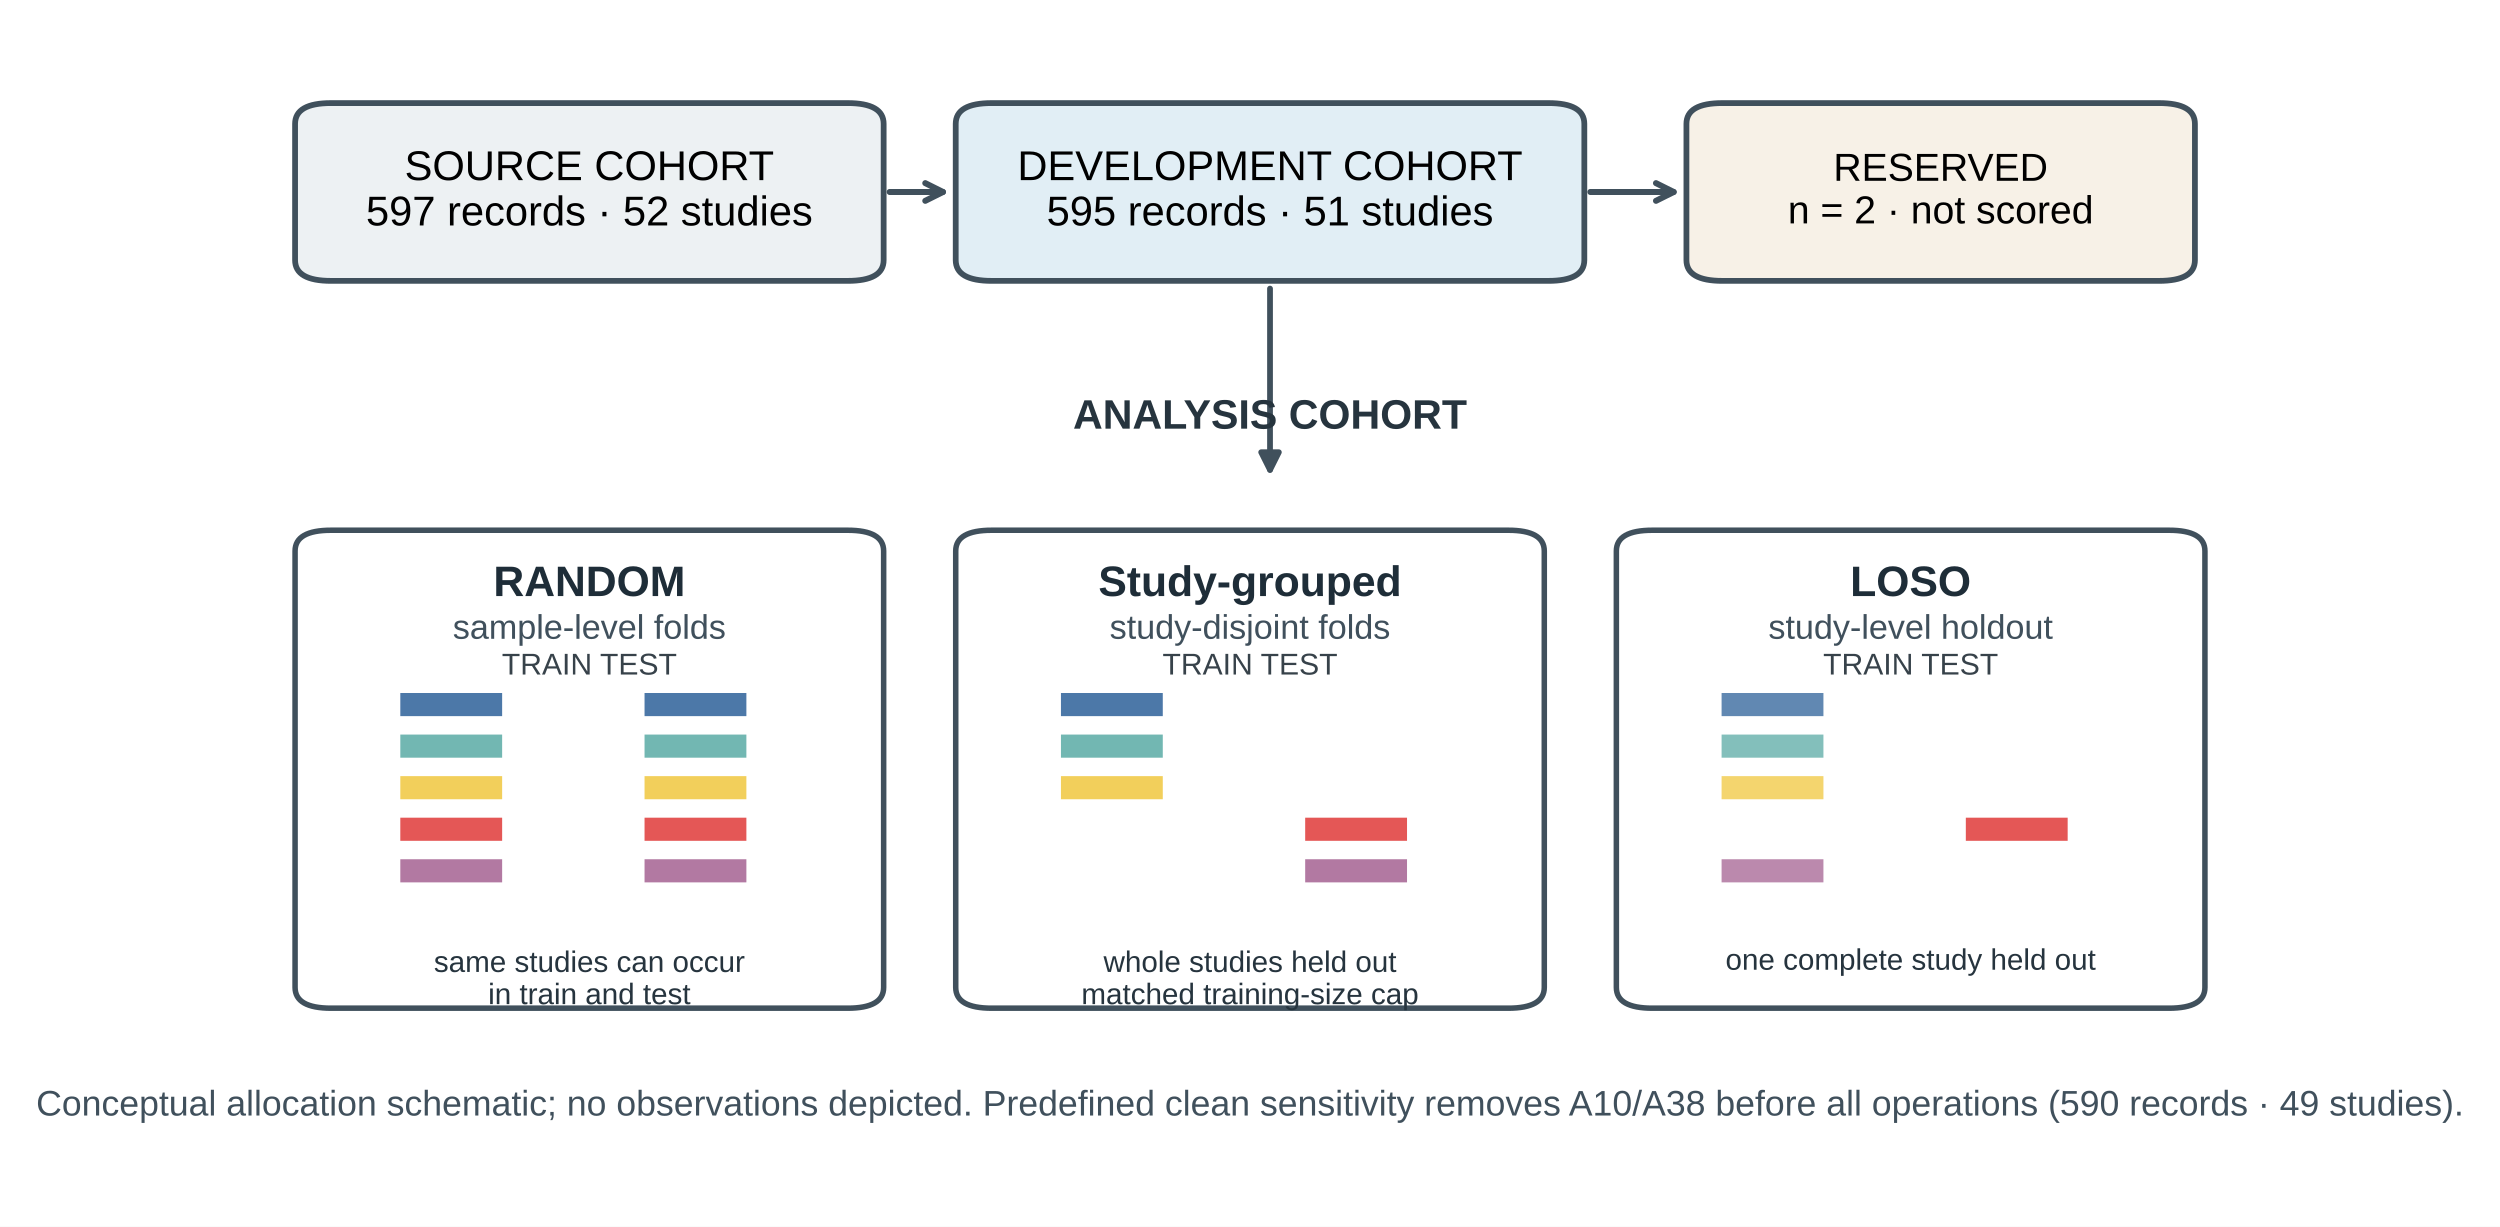
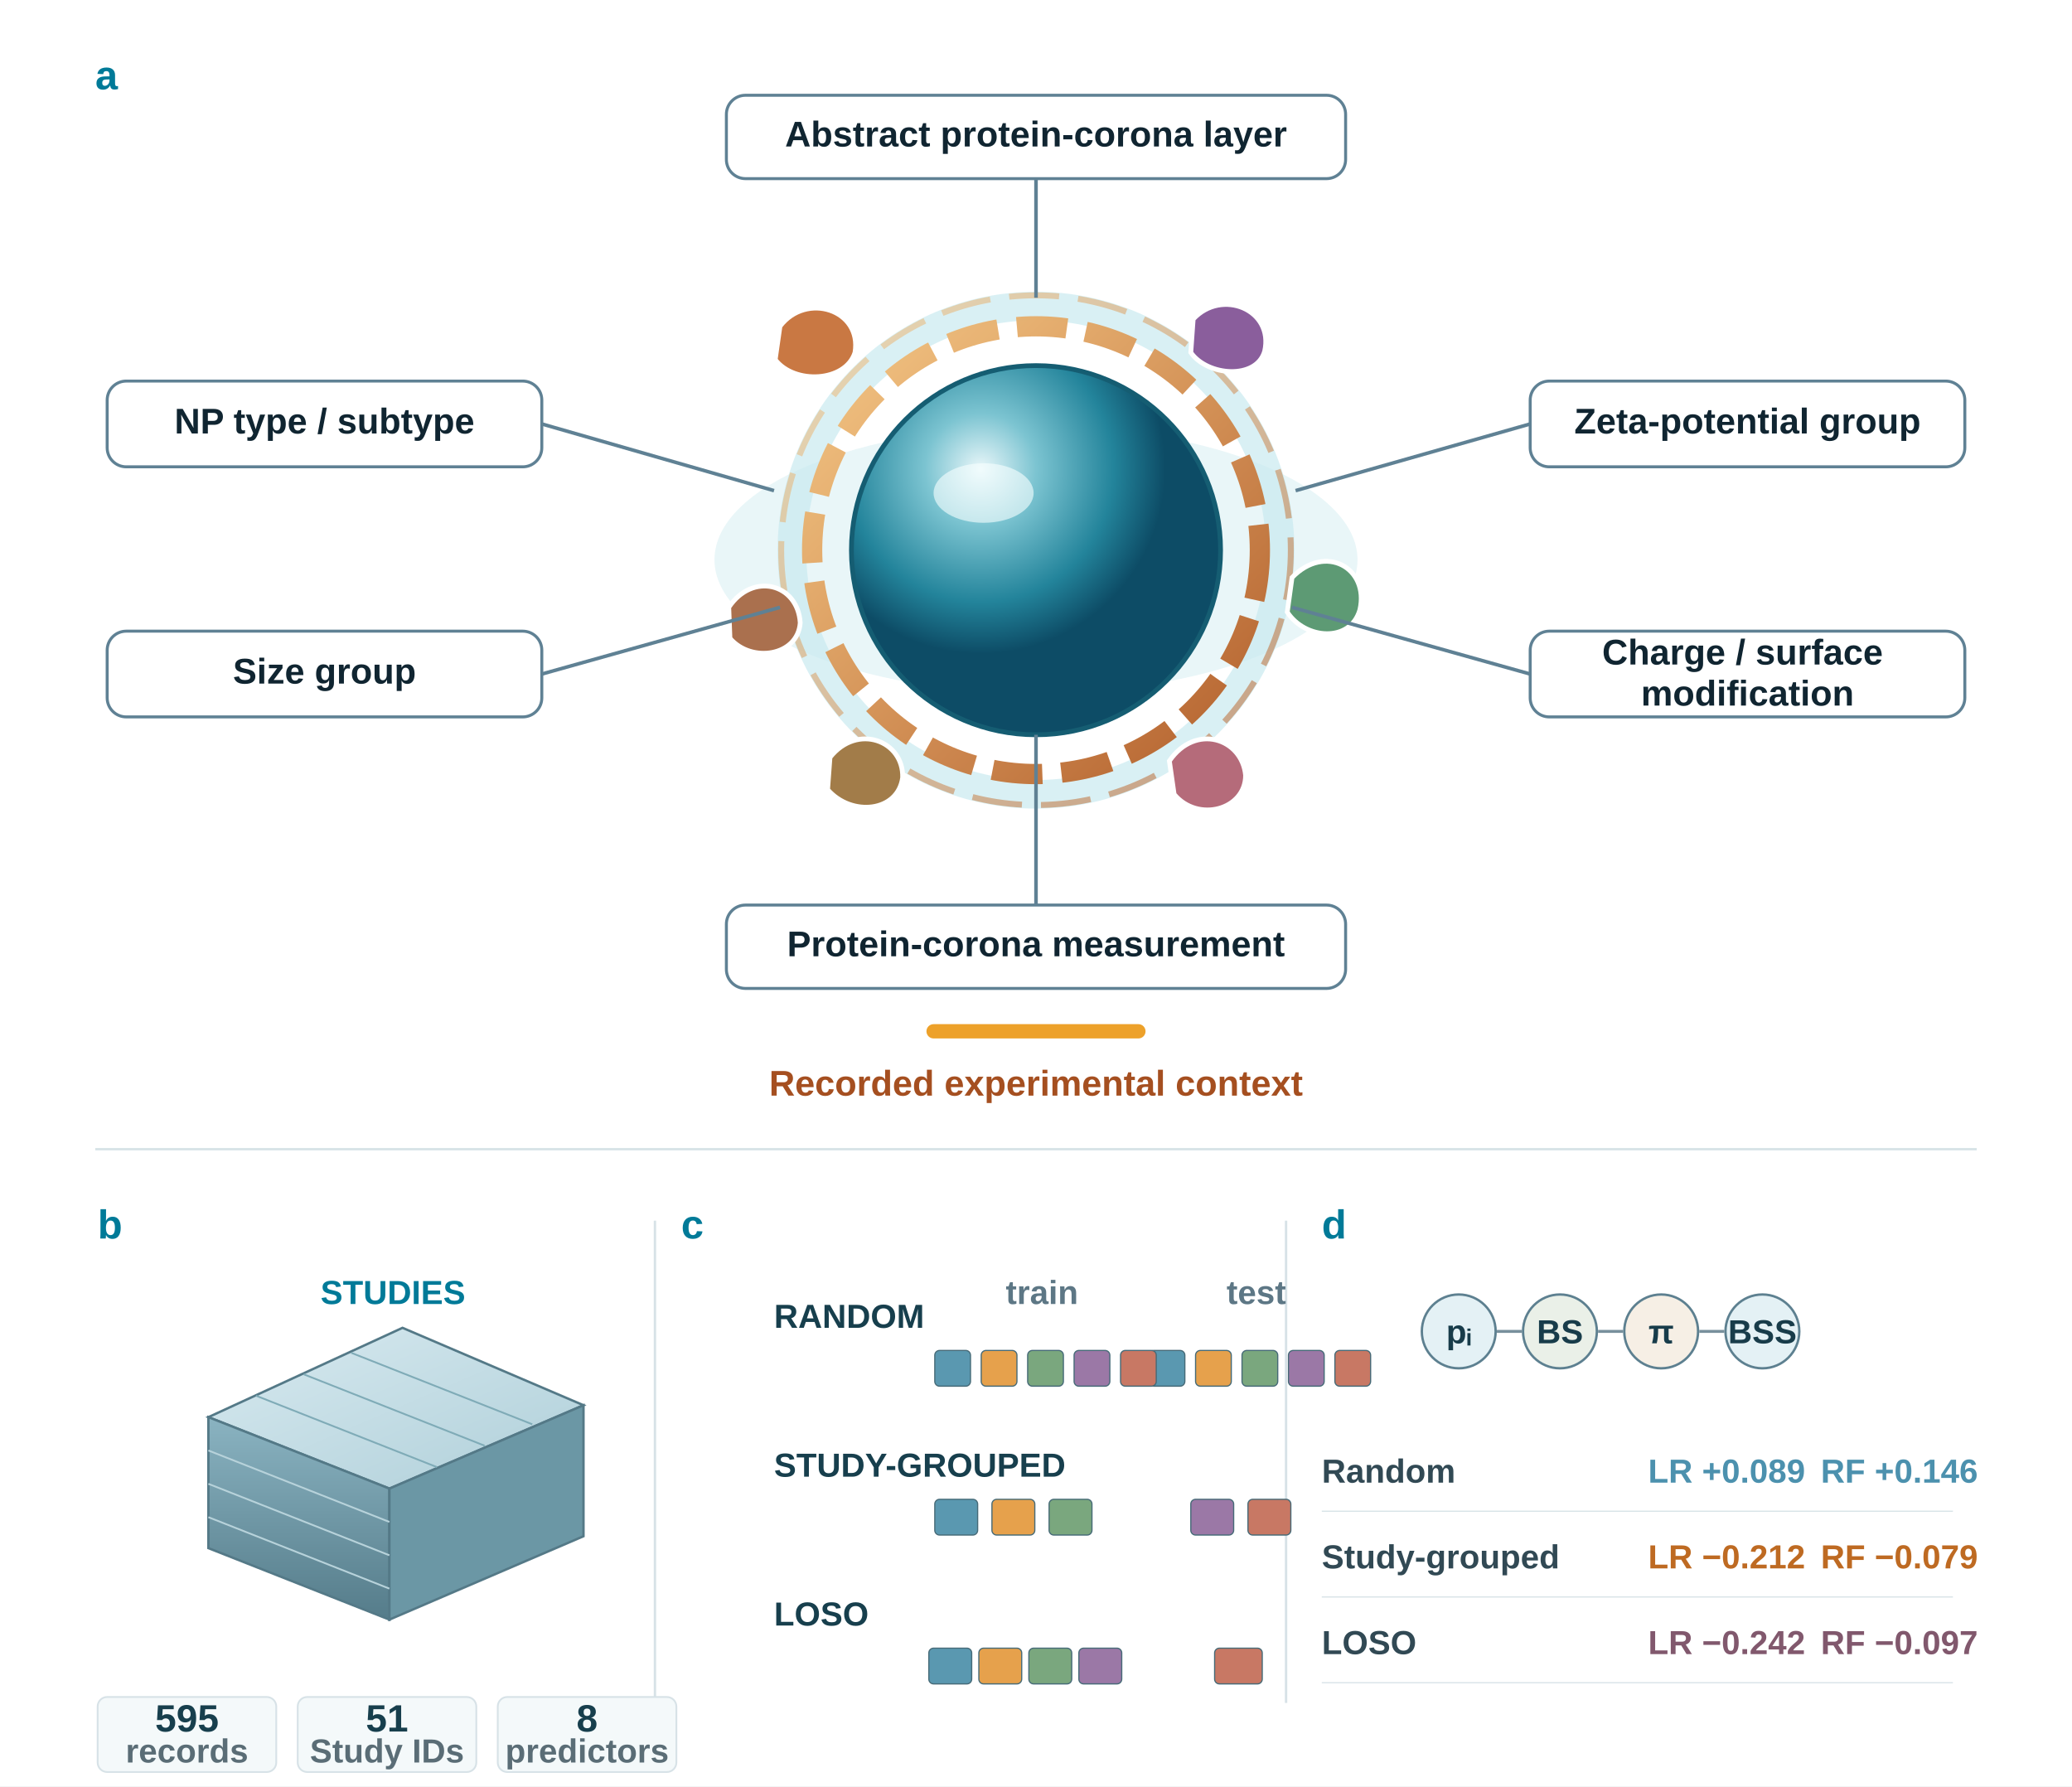
- <svg xmlns="http://www.w3.org/2000/svg" width="498.228pt" height="244.476pt" viewBox="0 0 498.228 244.476" version="1.1">
+ <svg xmlns="http://www.w3.org/2000/svg" width="174mm" height="150mm" viewBox="0 0 1740 1500">
  <defs>
-     <style type="text/css">*{stroke-linejoin: round; stroke-linecap: butt}</style>
+     <style>text{font-family:Arial,Helvetica,sans-serif;letter-spacing:.05px}</style>
+     <radialGradient id="sphere" cx="35%" cy="28%">
+       <stop offset="0" stop-color="#E8F6F9" />
+       <stop offset=".30" stop-color="#7CC4D1" />
+       <stop offset=".72" stop-color="#23849B" />
+       <stop offset="1" stop-color="#0D4C66" />
+     </radialGradient>
+     <linearGradient id="corona" x1="0" y1="0" x2="1" y2="1">
+       <stop stop-color="#F6C884" />
+       <stop offset="1" stop-color="#B15B27" />
+     </linearGradient>
+     <linearGradient id="cubeTop" x1="0" y1="0" x2="1" y2="1">
+       <stop stop-color="#D8EAF0" />
+       <stop offset="1" stop-color="#AFCFD9" />
+     </linearGradient>
+     <linearGradient id="cubeSide" x1="0" y1="0" x2="0" y2="1">
+       <stop stop-color="#8AB3C1" />
+       <stop offset="1" stop-color="#557C8A" />
+     </linearGradient>
  </defs>
-   <g id="figure_1">
-     <g id="patch_1">
-       <path d="M 0 244.476  L 498.228 244.476  L 498.228 0  L 0 0  z " style="fill: #ffffff" />
-     </g>
-     <g id="axes_1">
-       <g id="patch_2">
-         <path d="M 65.987 55.976  L 168.921 55.976  Q 176.103 55.976 176.103 51.835  L 176.103 24.686  Q 176.103 20.544 168.921 20.544  L 65.987 20.544  Q 58.806 20.544 58.806 24.686  L 58.806 51.835  Q 58.806 55.976 65.987 55.976  z " clip-path="url(#pa60189b2c0)" style="fill: #edf1f3; stroke: #40505c; stroke-width: 1.15; stroke-linejoin: miter" />
-       </g>
-       <g id="patch_3">
-         <path d="M 197.647 55.976  L 308.561 55.976  Q 315.742 55.976 315.742 51.835  L 315.742 24.686  Q 315.742 20.544 308.561 20.544  L 197.647 20.544  Q 190.466 20.544 190.466 24.686  L 190.466 51.835  Q 190.466 55.976 197.647 55.976  z " clip-path="url(#pa60189b2c0)" style="fill: #e1eef5; stroke: #40505c; stroke-width: 1.15; stroke-linejoin: miter" />
-       </g>
-       <g id="patch_4">
-         <path d="M 343.271 55.976  L 430.247 55.976  Q 437.428 55.976 437.428 51.835  L 437.428 24.686  Q 437.428 20.544 430.247 20.544  L 343.271 20.544  Q 336.09 20.544 336.09 24.686  L 336.09 51.835  Q 336.09 55.976 343.271 55.976  z " clip-path="url(#pa60189b2c0)" style="fill: #f7f1e7; stroke: #40505c; stroke-width: 1.15; stroke-linejoin: miter" />
-       </g>
-       <g id="patch_5">
-         <path d="M 65.987 200.924  L 168.921 200.924  Q 176.103 200.924 176.103 196.783  L 176.103 109.814  Q 176.103 105.673 168.921 105.673  L 65.987 105.673  Q 58.806 105.673 58.806 109.814  L 58.806 196.783  Q 58.806 200.924 65.987 200.924  z " clip-path="url(#pa60189b2c0)" style="fill: #ffffff; stroke: #40505c; stroke-width: 1.1; stroke-linejoin: miter" />
-       </g>
-       <g id="patch_6">
-         <path d="M 79.552 142.945  L 100.298 142.945  L 100.298 137.883  L 79.552 137.883  z " clip-path="url(#pa60189b2c0)" style="fill: #4c78a8; stroke: #ffffff; stroke-width: 0.45; stroke-linejoin: miter" />
-       </g>
-       <g id="patch_7">
-         <path d="M 128.226 142.945  L 148.973 142.945  L 148.973 137.883  L 128.226 137.883  z " clip-path="url(#pa60189b2c0)" style="fill: #4c78a8; stroke: #ffffff; stroke-width: 0.45; stroke-linejoin: miter" />
-       </g>
-       <g id="patch_8">
-         <path d="M 79.552 151.228  L 100.298 151.228  L 100.298 146.166  L 79.552 146.166  z " clip-path="url(#pa60189b2c0)" style="fill: #72b7b2; stroke: #ffffff; stroke-width: 0.45; stroke-linejoin: miter" />
-       </g>
-       <g id="patch_9">
-         <path d="M 128.226 151.228  L 148.973 151.228  L 148.973 146.166  L 128.226 146.166  z " clip-path="url(#pa60189b2c0)" style="fill: #72b7b2; stroke: #ffffff; stroke-width: 0.45; stroke-linejoin: miter" />
-       </g>
-       <g id="patch_10">
-         <path d="M 79.552 159.51  L 100.298 159.51  L 100.298 154.449  L 79.552 154.449  z " clip-path="url(#pa60189b2c0)" style="fill: #f2cf5b; stroke: #ffffff; stroke-width: 0.45; stroke-linejoin: miter" />
-       </g>
-       <g id="patch_11">
-         <path d="M 128.226 159.51  L 148.973 159.51  L 148.973 154.449  L 128.226 154.449  z " clip-path="url(#pa60189b2c0)" style="fill: #f2cf5b; stroke: #ffffff; stroke-width: 0.45; stroke-linejoin: miter" />
-       </g>
-       <g id="patch_12">
-         <path d="M 79.552 167.793  L 100.298 167.793  L 100.298 162.731  L 79.552 162.731  z " clip-path="url(#pa60189b2c0)" style="fill: #e45756; stroke: #ffffff; stroke-width: 0.45; stroke-linejoin: miter" />
-       </g>
-       <g id="patch_13">
-         <path d="M 128.226 167.793  L 148.973 167.793  L 148.973 162.731  L 128.226 162.731  z " clip-path="url(#pa60189b2c0)" style="fill: #e45756; stroke: #ffffff; stroke-width: 0.45; stroke-linejoin: miter" />
-       </g>
-       <g id="patch_14">
-         <path d="M 79.552 176.076  L 100.298 176.076  L 100.298 171.014  L 79.552 171.014  z " clip-path="url(#pa60189b2c0)" style="fill: #b279a2; stroke: #ffffff; stroke-width: 0.45; stroke-linejoin: miter" />
-       </g>
-       <g id="patch_15">
-         <path d="M 128.226 176.076  L 148.973 176.076  L 148.973 171.014  L 128.226 171.014  z " clip-path="url(#pa60189b2c0)" style="fill: #b279a2; stroke: #ffffff; stroke-width: 0.45; stroke-linejoin: miter" />
-       </g>
-       <g id="patch_16">
-         <path d="M 197.647 200.924  L 300.581 200.924  Q 307.763 200.924 307.763 196.783  L 307.763 109.814  Q 307.763 105.673 300.581 105.673  L 197.647 105.673  Q 190.466 105.673 190.466 109.814  L 190.466 196.783  Q 190.466 200.924 197.647 200.924  z " clip-path="url(#pa60189b2c0)" style="fill: #ffffff; stroke: #40505c; stroke-width: 1.1; stroke-linejoin: miter" />
-       </g>
-       <g id="patch_17">
-         <path d="M 211.212 142.945  L 231.958 142.945  L 231.958 137.883  L 211.212 137.883  z " clip-path="url(#pa60189b2c0)" style="fill: #4c78a8; stroke: #ffffff; stroke-width: 0.45; stroke-linejoin: miter" />
-       </g>
-       <g id="patch_18">
-         <path d="M 211.212 151.228  L 231.958 151.228  L 231.958 146.166  L 211.212 146.166  z " clip-path="url(#pa60189b2c0)" style="fill: #72b7b2; stroke: #ffffff; stroke-width: 0.45; stroke-linejoin: miter" />
-       </g>
-       <g id="patch_19">
-         <path d="M 211.212 159.51  L 231.958 159.51  L 231.958 154.449  L 211.212 154.449  z " clip-path="url(#pa60189b2c0)" style="fill: #f2cf5b; stroke: #ffffff; stroke-width: 0.45; stroke-linejoin: miter" />
-       </g>
-       <g id="patch_20">
-         <path d="M 259.886 167.793  L 280.633 167.793  L 280.633 162.731  L 259.886 162.731  z " clip-path="url(#pa60189b2c0)" style="fill: #e45756; stroke: #ffffff; stroke-width: 0.45; stroke-linejoin: miter" />
-       </g>
-       <g id="patch_21">
-         <path d="M 259.886 176.076  L 280.633 176.076  L 280.633 171.014  L 259.886 171.014  z " clip-path="url(#pa60189b2c0)" style="fill: #b279a2; stroke: #ffffff; stroke-width: 0.45; stroke-linejoin: miter" />
-       </g>
-       <g id="patch_22">
-         <path d="M 329.307 200.924  L 432.241 200.924  Q 439.423 200.924 439.423 196.783  L 439.423 109.814  Q 439.423 105.673 432.241 105.673  L 329.307 105.673  Q 322.126 105.673 322.126 109.814  L 322.126 196.783  Q 322.126 200.924 329.307 200.924  z " clip-path="url(#pa60189b2c0)" style="fill: #ffffff; stroke: #40505c; stroke-width: 1.1; stroke-linejoin: miter" />
-       </g>
-       <g id="patch_23">
-         <path d="M 342.872 142.945  L 363.619 142.945  L 363.619 137.883  L 342.872 137.883  z " clip-path="url(#pa60189b2c0)" style="fill: #4c78a8; opacity: 0.88; stroke: #ffffff; stroke-width: 0.45; stroke-linejoin: miter" />
-       </g>
-       <g id="patch_24">
-         <path d="M 342.872 151.228  L 363.619 151.228  L 363.619 146.166  L 342.872 146.166  z " clip-path="url(#pa60189b2c0)" style="fill: #72b7b2; opacity: 0.88; stroke: #ffffff; stroke-width: 0.45; stroke-linejoin: miter" />
-       </g>
-       <g id="patch_25">
-         <path d="M 342.872 159.51  L 363.619 159.51  L 363.619 154.449  L 342.872 154.449  z " clip-path="url(#pa60189b2c0)" style="fill: #f2cf5b; opacity: 0.88; stroke: #ffffff; stroke-width: 0.45; stroke-linejoin: miter" />
-       </g>
-       <g id="patch_26">
-         <path d="M 391.546 167.793  L 412.293 167.793  L 412.293 162.731  L 391.546 162.731  z " clip-path="url(#pa60189b2c0)" style="fill: #e45756; stroke: #ffffff; stroke-width: 0.45; stroke-linejoin: miter" />
-       </g>
-       <g id="patch_27">
-         <path d="M 342.872 176.076  L 363.619 176.076  L 363.619 171.014  L 342.872 171.014  z " clip-path="url(#pa60189b2c0)" style="fill: #b279a2; opacity: 0.88; stroke: #ffffff; stroke-width: 0.45; stroke-linejoin: miter" />
-       </g>
-       <g id="text_1">
-         <text style="font-size: 8.3px; font-family: 'Arial'" transform="translate(80.63906 35.89379)">SOURCE COHORT</text>
-         <text style="font-size: 8.3px; font-family: 'Arial'" transform="translate(72.93627 44.92733)">597 records · 52 studies</text>
-       </g>
-       <g id="text_2">
-         <text style="font-size: 8.3px; font-family: 'Arial'" transform="translate(202.7573 35.89379)">DEVELOPMENT COHORT</text>
-         <text style="font-size: 8.3px; font-family: 'Arial'" transform="translate(208.5861 44.92733)">595 records · 51 studies</text>
-       </g>
-       <g id="text_3">
-         <text style="font-size: 7.8px; font-family: 'Arial'" transform="translate(365.3728 36.03414)">RESERVED</text>
-         <text style="font-size: 7.8px; font-family: 'Arial'" transform="translate(356.3017 44.52349)">n = 2 · not scored</text>
-       </g>
-       <g id="patch_28">
-         <path d="M 177.303 38.26  Q 183.283 38.26 187.921 38.26  " style="fill: none; stroke: #40505c; stroke-width: 1.2; stroke-linecap: round" />
-         <path d="M 184.401 36.5  L 187.921 38.26  L 184.401 40.02  " style="fill: none; stroke: #40505c; stroke-width: 1.2; stroke-linecap: round" />
-       </g>
-       <g id="patch_29">
-         <path d="M 316.945 38.26  Q 325.916 38.26 333.545 38.26  " style="fill: none; stroke: #40505c; stroke-width: 1.2; stroke-linecap: round" />
-         <path d="M 330.025 36.5  L 333.545 38.26  L 330.025 40.02  " style="fill: none; stroke: #40505c; stroke-width: 1.2; stroke-linecap: round" />
-       </g>
-       <g id="patch_30">
-         <path d="M 253.104 57.515  Q 253.104 76.224 253.104 93.647  " style="fill: none; stroke: #40505c; stroke-width: 1.15; stroke-linecap: round" />
-         <path d="M 254.864 90.127  L 253.104 93.647  L 251.344 90.127  z " style="fill: #40505c; stroke: #40505c; stroke-width: 1.15; stroke-linecap: round" />
-       </g>
-       <g id="text_4">
-         <text style="font-weight: 700; font-size: 8.2px; font-family: 'Arial'; text-anchor: middle; fill: #26343e" x="253.104" y="85.426" transform="rotate(-0 253.1039 85.42584)">ANALYSIS COHORT</text>
-       </g>
-       <g id="text_5">
-         <text style="font-weight: 700; font-size: 8.5px; font-family: 'Arial'; text-anchor: middle; fill: #1e2d38" x="117.454" y="118.787" transform="rotate(-0 117.4541 118.7869)">RANDOM</text>
-       </g>
-       <g id="text_6">
-         <text style="font-size: 6.8px; font-family: 'Arial'; text-anchor: middle; fill: #40505c" x="117.454" y="127.3" transform="rotate(-0 117.4541 127.2997)">sample-level folds</text>
-       </g>
-       <g id="text_7">
-         <text style="font-size: 6px; font-family: 'Arial'; text-anchor: middle; fill: #37424a" x="117.454" y="134.432" transform="rotate(-0 117.4541 134.432)">TRAIN                 TEST</text>
-       </g>
-       <g id="text_8">
-         <text style="font-size: 5.9px; font-family: 'Arial'; fill: #26343e" transform="translate(86.46665 193.6976)">same studies can occur</text>
-         <text style="font-size: 5.9px; font-family: 'Arial'; fill: #26343e" transform="translate(97.28531 200.119)">in train and test</text>
-       </g>
-       <g id="text_9">
-         <text style="font-weight: 700; font-size: 8.5px; font-family: 'Arial'; text-anchor: middle; fill: #1e2d38" x="249.114" y="118.787" transform="rotate(-0 249.1142 118.7869)">Study-grouped</text>
-       </g>
-       <g id="text_10">
-         <text style="font-size: 6.8px; font-family: 'Arial'; text-anchor: middle; fill: #40505c" x="249.114" y="127.3" transform="rotate(-0 249.1142 127.2997)">study-disjoint folds</text>
-       </g>
-       <g id="text_11">
-         <text style="font-size: 6px; font-family: 'Arial'; text-anchor: middle; fill: #37424a" x="249.114" y="134.432" transform="rotate(-0 249.1142 134.432)">TRAIN                 TEST</text>
-       </g>
-       <g id="text_12">
-         <text style="font-size: 5.9px; font-family: 'Arial'; fill: #26343e" transform="translate(219.9244 193.6976)">whole studies held out</text>
-         <text style="font-size: 5.9px; font-family: 'Arial'; fill: #26343e" transform="translate(215.5026 200.119)">matched training-size cap</text>
-       </g>
-       <g id="text_13">
-         <text style="font-weight: 700; font-size: 8.5px; font-family: 'Arial'; text-anchor: middle; fill: #1e2d38" x="380.774" y="118.787" transform="rotate(-0 380.7743 118.7869)">LOSO</text>
-       </g>
-       <g id="text_14">
-         <text style="font-size: 6.8px; font-family: 'Arial'; text-anchor: middle; fill: #40505c" x="380.774" y="127.3" transform="rotate(-0 380.7743 127.2997)">study-level holdout</text>
-       </g>
-       <g id="text_15">
-         <text style="font-size: 6px; font-family: 'Arial'; text-anchor: middle; fill: #37424a" x="380.774" y="134.432" transform="rotate(-0 380.7743 134.432)">TRAIN                 TEST</text>
-       </g>
-       <g id="text_16">
-         <text style="font-size: 5.9px; font-family: 'Arial'; text-anchor: middle; fill: #26343e" x="380.774" y="193.255" transform="rotate(-0 380.7743 193.2554)">one complete study held out</text>
-       </g>
-       <g id="text_17">
-         <text style="font-size: 7.1px; font-family: 'Arial'; text-anchor: middle; fill: #40505c" x="249.114" y="222.321" transform="rotate(-0 249.1142 222.3211)">Conceptual allocation schematic; no observations depicted. Predefined clean sensitivity removes A10/A38 before all operations (590 records · 49 studies).</text>
-       </g>
-     </g>
-   </g>
-   <defs>
-     <clipPath id="pa60189b2c0">
-       <rect x="49.629" y="7.2" width="398.97" height="230.076" />
-     </clipPath>
-   </defs>
+   <rect width="1740" height="1500" fill="#FFFFFF" />
+   <text x="80" y="75" text-anchor="start" font-size="34" font-weight="700" fill="#007A98">
+     <tspan x="80" dy="0">a</tspan>
+   </text>
+   <rect x="610" y="80" width="520" height="70" rx="16" fill="#FFFFFF" stroke="#5F8194" stroke-width="2.5" />
+   <text x="870.0" y="123.0" text-anchor="middle" font-size="30" font-weight="700" fill="#102531">
+     <tspan x="870.0" dy="0">Abstract protein-corona layer</tspan>
+   </text>
+   <rect x="90" y="320" width="365" height="72" rx="16" fill="#FFFFFF" stroke="#5F8194" stroke-width="2.5" />
+   <text x="272.5" y="364.0" text-anchor="middle" font-size="30" font-weight="700" fill="#102531">
+     <tspan x="272.5" dy="0">NP type / subtype</tspan>
+   </text>
+   <rect x="90" y="530" width="365" height="72" rx="16" fill="#FFFFFF" stroke="#5F8194" stroke-width="2.5" />
+   <text x="272.5" y="574.0" text-anchor="middle" font-size="30" font-weight="700" fill="#102531">
+     <tspan x="272.5" dy="0">Size group</tspan>
+   </text>
+   <rect x="1285" y="320" width="365" height="72" rx="16" fill="#FFFFFF" stroke="#5F8194" stroke-width="2.5" />
+   <text x="1467.5" y="364.0" text-anchor="middle" font-size="30" font-weight="700" fill="#102531">
+     <tspan x="1467.5" dy="0">Zeta-potential group</tspan>
+   </text>
+   <rect x="1285" y="530" width="365" height="72" rx="16" fill="#FFFFFF" stroke="#5F8194" stroke-width="2.5" />
+   <text x="1467.5" y="558.0" text-anchor="middle" font-size="30" font-weight="700" fill="#102531">
+     <tspan x="1467.5" dy="0">Charge / surface</tspan>
+     <tspan x="1467.5" dy="34.5">modification</tspan>
+   </text>
+   <rect x="610" y="760" width="520" height="70" rx="16" fill="#FFFFFF" stroke="#5F8194" stroke-width="2.5" />
+   <text x="870.0" y="803.0" text-anchor="middle" font-size="30" font-weight="700" fill="#102531">
+     <tspan x="870.0" dy="0">Protein-corona measurement</tspan>
+   </text>
+   <ellipse cx="870" cy="470" rx="270" ry="112" fill="#DDF1F4" opacity=".65" />
+   <circle cx="870" cy="462" r="205" fill="none" stroke="#C9EAF0" stroke-width="24" opacity=".70" />
+   <circle cx="870" cy="462" r="188" fill="none" stroke="url(#corona)" stroke-width="17" stroke-dasharray="42 16" opacity="0.98" />
+   <circle cx="870" cy="462" r="214" fill="none" stroke="url(#corona)" stroke-width="5" stroke-dasharray="42 16" opacity="0.55" />
+   <circle cx="870" cy="462" r="155" fill="url(#sphere)" stroke="#155D72" stroke-width="4" />
+   <ellipse cx="826" cy="414" rx="42" ry="25" fill="#F6FFFF" opacity=".60" />
+   <path d="M655 274 C677 245 724 260 718 296 C710 321 667 323 651 302 Z" fill="#C97843" stroke="#FFFFFF" stroke-width="4" />
+   <path d="M1002 268 C1026 242 1070 260 1062 295 C1055 319 1014 316 1000 296 Z" fill="#8A5E9C" stroke="#FFFFFF" stroke-width="4" />
+   <path d="M1085 485 C1113 456 1150 477 1142 512 C1134 540 1096 537 1081 514 Z" fill="#5D9A74" stroke="#FFFFFF" stroke-width="4" />
+   <path d="M612 510 C632 480 670 490 672 523 C670 551 631 557 613 536 Z" fill="#AA704E" stroke="#FFFFFF" stroke-width="4" />
+   <path d="M697 636 C720 607 759 622 758 653 C754 682 715 686 695 663 Z" fill="#A27C49" stroke="#FFFFFF" stroke-width="4" />
+   <path d="M982 639 C1004 607 1043 620 1046 651 C1046 680 1006 691 986 667 Z" fill="#B56B7A" stroke="#FFFFFF" stroke-width="4" />
+   <line x1="870" y1="150" x2="870" y2="250" stroke="#5F8194" stroke-width="3" />
+   <line x1="455" y1="356" x2="650" y2="412" stroke="#5F8194" stroke-width="3" />
+   <line x1="455" y1="566" x2="655" y2="510" stroke="#5F8194" stroke-width="3" />
+   <line x1="1285" y1="356" x2="1088" y2="412" stroke="#5F8194" stroke-width="3" />
+   <line x1="1285" y1="566" x2="1085" y2="510" stroke="#5F8194" stroke-width="3" />
+   <line x1="870" y1="617" x2="870" y2="760" stroke="#5F8194" stroke-width="3" />
+   <rect x="778" y="860" width="184" height="12" rx="6" fill="#EDA12A" stroke="none" stroke-width="0" />
+   <text x="870" y="920" text-anchor="middle" font-size="30" font-weight="700" fill="#A54F20">
+     <tspan x="870" dy="0">Recorded experimental context</tspan>
+   </text>
+   <line x1="80" y1="965" x2="1660" y2="965" stroke="#D7E3E7" stroke-width="2" />
+   <line x1="550" y1="1025" x2="550" y2="1430" stroke="#D7E2E7" stroke-width="2" />
+   <line x1="1080" y1="1025" x2="1080" y2="1430" stroke="#D7E2E7" stroke-width="2" />
+   <text x="82" y="1040" text-anchor="start" font-size="34" font-weight="700" fill="#007A98">
+     <tspan x="82" dy="0">b</tspan>
+   </text>
+   <text x="572" y="1040" text-anchor="start" font-size="34" font-weight="700" fill="#007A98">
+     <tspan x="572" dy="0">c</tspan>
+   </text>
+   <text x="1110" y="1040" text-anchor="start" font-size="34" font-weight="700" fill="#007A98">
+     <tspan x="1110" dy="0">d</tspan>
+   </text>
+   <polygon points="175,1190 338,1115 490,1180 327,1250" fill="url(#cubeTop)" stroke="#547987" stroke-width="2" />
+   <polygon points="175,1190 327,1250 327,1360 175,1300" fill="url(#cubeSide)" stroke="#547987" stroke-width="2" />
+   <polygon points="327,1250 490,1180 490,1290 327,1360" fill="#6B97A5" stroke="#547987" stroke-width="2" />
+   <line x1="215" y1="1172" x2="367" y2="1232" stroke="#7FABB7" stroke-width="1.5" />
+   <line x1="255" y1="1154" x2="407" y2="1214" stroke="#7FABB7" stroke-width="1.5" />
+   <line x1="295" y1="1136" x2="447" y2="1196" stroke="#7FABB7" stroke-width="1.5" />
+   <line x1="175" y1="1218" x2="327" y2="1278" stroke="#B7D2DA" stroke-width="1.5" />
+   <line x1="175" y1="1246" x2="327" y2="1306" stroke="#B7D2DA" stroke-width="1.5" />
+   <line x1="175" y1="1274" x2="327" y2="1334" stroke="#B7D2DA" stroke-width="1.5" />
+   <text x="330" y="1095" text-anchor="middle" font-size="28" font-weight="700" fill="#007A98">
+     <tspan x="330" dy="0">STUDIES</tspan>
+   </text>
+   <rect x="82" y="1425" width="150" height="63" rx="8" fill="#F4F9FA" stroke="#D7E2E7" stroke-width="1.5" />
+   <text x="157" y="1454" text-anchor="middle" font-size="32" font-weight="700" fill="#173F4D">
+     <tspan x="157" dy="0">595</tspan>
+   </text>
+   <text x="157" y="1480" text-anchor="middle" font-size="28" font-weight="600" fill="#5A6D76">
+     <tspan x="157" dy="0">records</tspan>
+   </text>
+   <rect x="250" y="1425" width="150" height="63" rx="8" fill="#F4F9FA" stroke="#D7E2E7" stroke-width="1.5" />
+   <text x="325" y="1454" text-anchor="middle" font-size="32" font-weight="700" fill="#173F4D">
+     <tspan x="325" dy="0">51</tspan>
+   </text>
+   <text x="325" y="1480" text-anchor="middle" font-size="28" font-weight="600" fill="#5A6D76">
+     <tspan x="325" dy="0">Study IDs</tspan>
+   </text>
+   <rect x="418" y="1425" width="150" height="63" rx="8" fill="#F4F9FA" stroke="#D7E2E7" stroke-width="1.5" />
+   <text x="493" y="1454" text-anchor="middle" font-size="32" font-weight="700" fill="#173F4D">
+     <tspan x="493" dy="0">8</tspan>
+   </text>
+   <text x="493" y="1480" text-anchor="middle" font-size="28" font-weight="600" fill="#5A6D76">
+     <tspan x="493" dy="0">predictors</tspan>
+   </text>
+   <text x="650" y="1115" text-anchor="start" font-size="28" font-weight="700" fill="#173F4D">
+     <tspan x="650" dy="0">RANDOM</tspan>
+   </text>
+   <text x="650" y="1240" text-anchor="start" font-size="28" font-weight="700" fill="#173F4D">
+     <tspan x="650" dy="0">STUDY-GROUPED</tspan>
+   </text>
+   <text x="650" y="1365" text-anchor="start" font-size="28" font-weight="700" fill="#173F4D">
+     <tspan x="650" dy="0">LOSO</tspan>
+   </text>
+   <text x="875" y="1095" text-anchor="middle" font-size="28" font-weight="600" fill="#5D7785">
+     <tspan x="875" dy="0">train</tspan>
+   </text>
+   <text x="1055" y="1095" text-anchor="middle" font-size="28" font-weight="600" fill="#5D7785">
+     <tspan x="1055" dy="0">test</tspan>
+   </text>
+   <rect x="785" y="1134" width="30" height="30" rx="4" fill="#5A98B0" stroke="#466A77" stroke-width="1" />
+   <rect x="965" y="1134" width="30" height="30" rx="4" fill="#5A98B0" stroke="#466A77" stroke-width="1" />
+   <rect x="824" y="1134" width="30" height="30" rx="4" fill="#E6A14C" stroke="#466A77" stroke-width="1" />
+   <rect x="1004" y="1134" width="30" height="30" rx="4" fill="#E6A14C" stroke="#466A77" stroke-width="1" />
+   <rect x="863" y="1134" width="30" height="30" rx="4" fill="#7AA77E" stroke="#466A77" stroke-width="1" />
+   <rect x="1043" y="1134" width="30" height="30" rx="4" fill="#7AA77E" stroke="#466A77" stroke-width="1" />
+   <rect x="902" y="1134" width="30" height="30" rx="4" fill="#9B78A6" stroke="#466A77" stroke-width="1" />
+   <rect x="1082" y="1134" width="30" height="30" rx="4" fill="#9B78A6" stroke="#466A77" stroke-width="1" />
+   <rect x="941" y="1134" width="30" height="30" rx="4" fill="#C87864" stroke="#466A77" stroke-width="1" />
+   <rect x="1121" y="1134" width="30" height="30" rx="4" fill="#C87864" stroke="#466A77" stroke-width="1" />
+   <rect x="785" y="1259" width="36" height="30" rx="4" fill="#5A98B0" stroke="#466A77" stroke-width="1" />
+   <rect x="833" y="1259" width="36" height="30" rx="4" fill="#E6A14C" stroke="#466A77" stroke-width="1" />
+   <rect x="881" y="1259" width="36" height="30" rx="4" fill="#7AA77E" stroke="#466A77" stroke-width="1" />
+   <rect x="1000" y="1259" width="36" height="30" rx="4" fill="#9B78A6" stroke="#466A77" stroke-width="1" />
+   <rect x="1048" y="1259" width="36" height="30" rx="4" fill="#C87864" stroke="#466A77" stroke-width="1" />
+   <rect x="780" y="1384" width="36" height="30" rx="4" fill="#5A98B0" stroke="#466A77" stroke-width="1" />
+   <rect x="822" y="1384" width="36" height="30" rx="4" fill="#E6A14C" stroke="#466A77" stroke-width="1" />
+   <rect x="864" y="1384" width="36" height="30" rx="4" fill="#7AA77E" stroke="#466A77" stroke-width="1" />
+   <rect x="906" y="1384" width="36" height="30" rx="4" fill="#9B78A6" stroke="#466A77" stroke-width="1" />
+   <rect x="1020" y="1384" width="40" height="30" rx="4" fill="#C87864" stroke="#466A77" stroke-width="1" />
+   <circle cx="1225" cy="1118" r="31" fill="#E4F1F5" stroke="#5D8090" stroke-width="2" />
+   <text x="1225" y="1128" text-anchor="middle" font-size="28" font-weight="700" fill="#183C4A">
+     <tspan x="1225" dy="0">pᵢ</tspan>
+   </text>
+   <line x1="1257" y1="1118" x2="1278" y2="1118" stroke="#78909C" stroke-width="2.5" />
+   <circle cx="1310" cy="1118" r="31" fill="#EAF0E8" stroke="#5D8090" stroke-width="2" />
+   <text x="1310" y="1128" text-anchor="middle" font-size="28" font-weight="700" fill="#183C4A">
+     <tspan x="1310" dy="0">BS</tspan>
+   </text>
+   <line x1="1342" y1="1118" x2="1363" y2="1118" stroke="#78909C" stroke-width="2.5" />
+   <circle cx="1395" cy="1118" r="31" fill="#F6EFE5" stroke="#5D8090" stroke-width="2" />
+   <text x="1395" y="1128" text-anchor="middle" font-size="28" font-weight="700" fill="#183C4A">
+     <tspan x="1395" dy="0">π</tspan>
+   </text>
+   <line x1="1427" y1="1118" x2="1448" y2="1118" stroke="#78909C" stroke-width="2.5" />
+   <circle cx="1480" cy="1118" r="31" fill="#E4F1F5" stroke="#5D8090" stroke-width="2" />
+   <text x="1480" y="1128" text-anchor="middle" font-size="28" font-weight="700" fill="#183C4A">
+     <tspan x="1480" dy="0">BSS</tspan>
+   </text>
+   <text x="1110" y="1245" text-anchor="start" font-size="28" font-weight="700" fill="#314954">
+     <tspan x="1110" dy="0">Random</tspan>
+   </text>
+   <text x="1450" y="1245" text-anchor="middle" font-size="28" font-weight="700" fill="#4C91AE">
+     <tspan x="1450" dy="0">LR +0.089</tspan>
+   </text>
+   <text x="1595" y="1245" text-anchor="middle" font-size="28" font-weight="700" fill="#4C91AE">
+     <tspan x="1595" dy="0">RF +0.146</tspan>
+   </text>
+   <line x1="1110" y1="1269" x2="1640" y2="1269" stroke="#D8E3E7" stroke-width="1" />
+   <text x="1110" y="1317" text-anchor="start" font-size="28" font-weight="700" fill="#314954">
+     <tspan x="1110" dy="0">Study-grouped</tspan>
+   </text>
+   <text x="1450" y="1317" text-anchor="middle" font-size="28" font-weight="700" fill="#BE6A22">
+     <tspan x="1450" dy="0">LR −0.212</tspan>
+   </text>
+   <text x="1595" y="1317" text-anchor="middle" font-size="28" font-weight="700" fill="#BE6A22">
+     <tspan x="1595" dy="0">RF −0.079</tspan>
+   </text>
+   <line x1="1110" y1="1341" x2="1640" y2="1341" stroke="#D8E3E7" stroke-width="1" />
+   <text x="1110" y="1389" text-anchor="start" font-size="28" font-weight="700" fill="#314954">
+     <tspan x="1110" dy="0">LOSO</tspan>
+   </text>
+   <text x="1450" y="1389" text-anchor="middle" font-size="28" font-weight="700" fill="#81586D">
+     <tspan x="1450" dy="0">LR −0.242</tspan>
+   </text>
+   <text x="1595" y="1389" text-anchor="middle" font-size="28" font-weight="700" fill="#81586D">
+     <tspan x="1595" dy="0">RF −0.097</tspan>
+   </text>
+   <line x1="1110" y1="1413" x2="1640" y2="1413" stroke="#D8E3E7" stroke-width="1" />
</svg>
